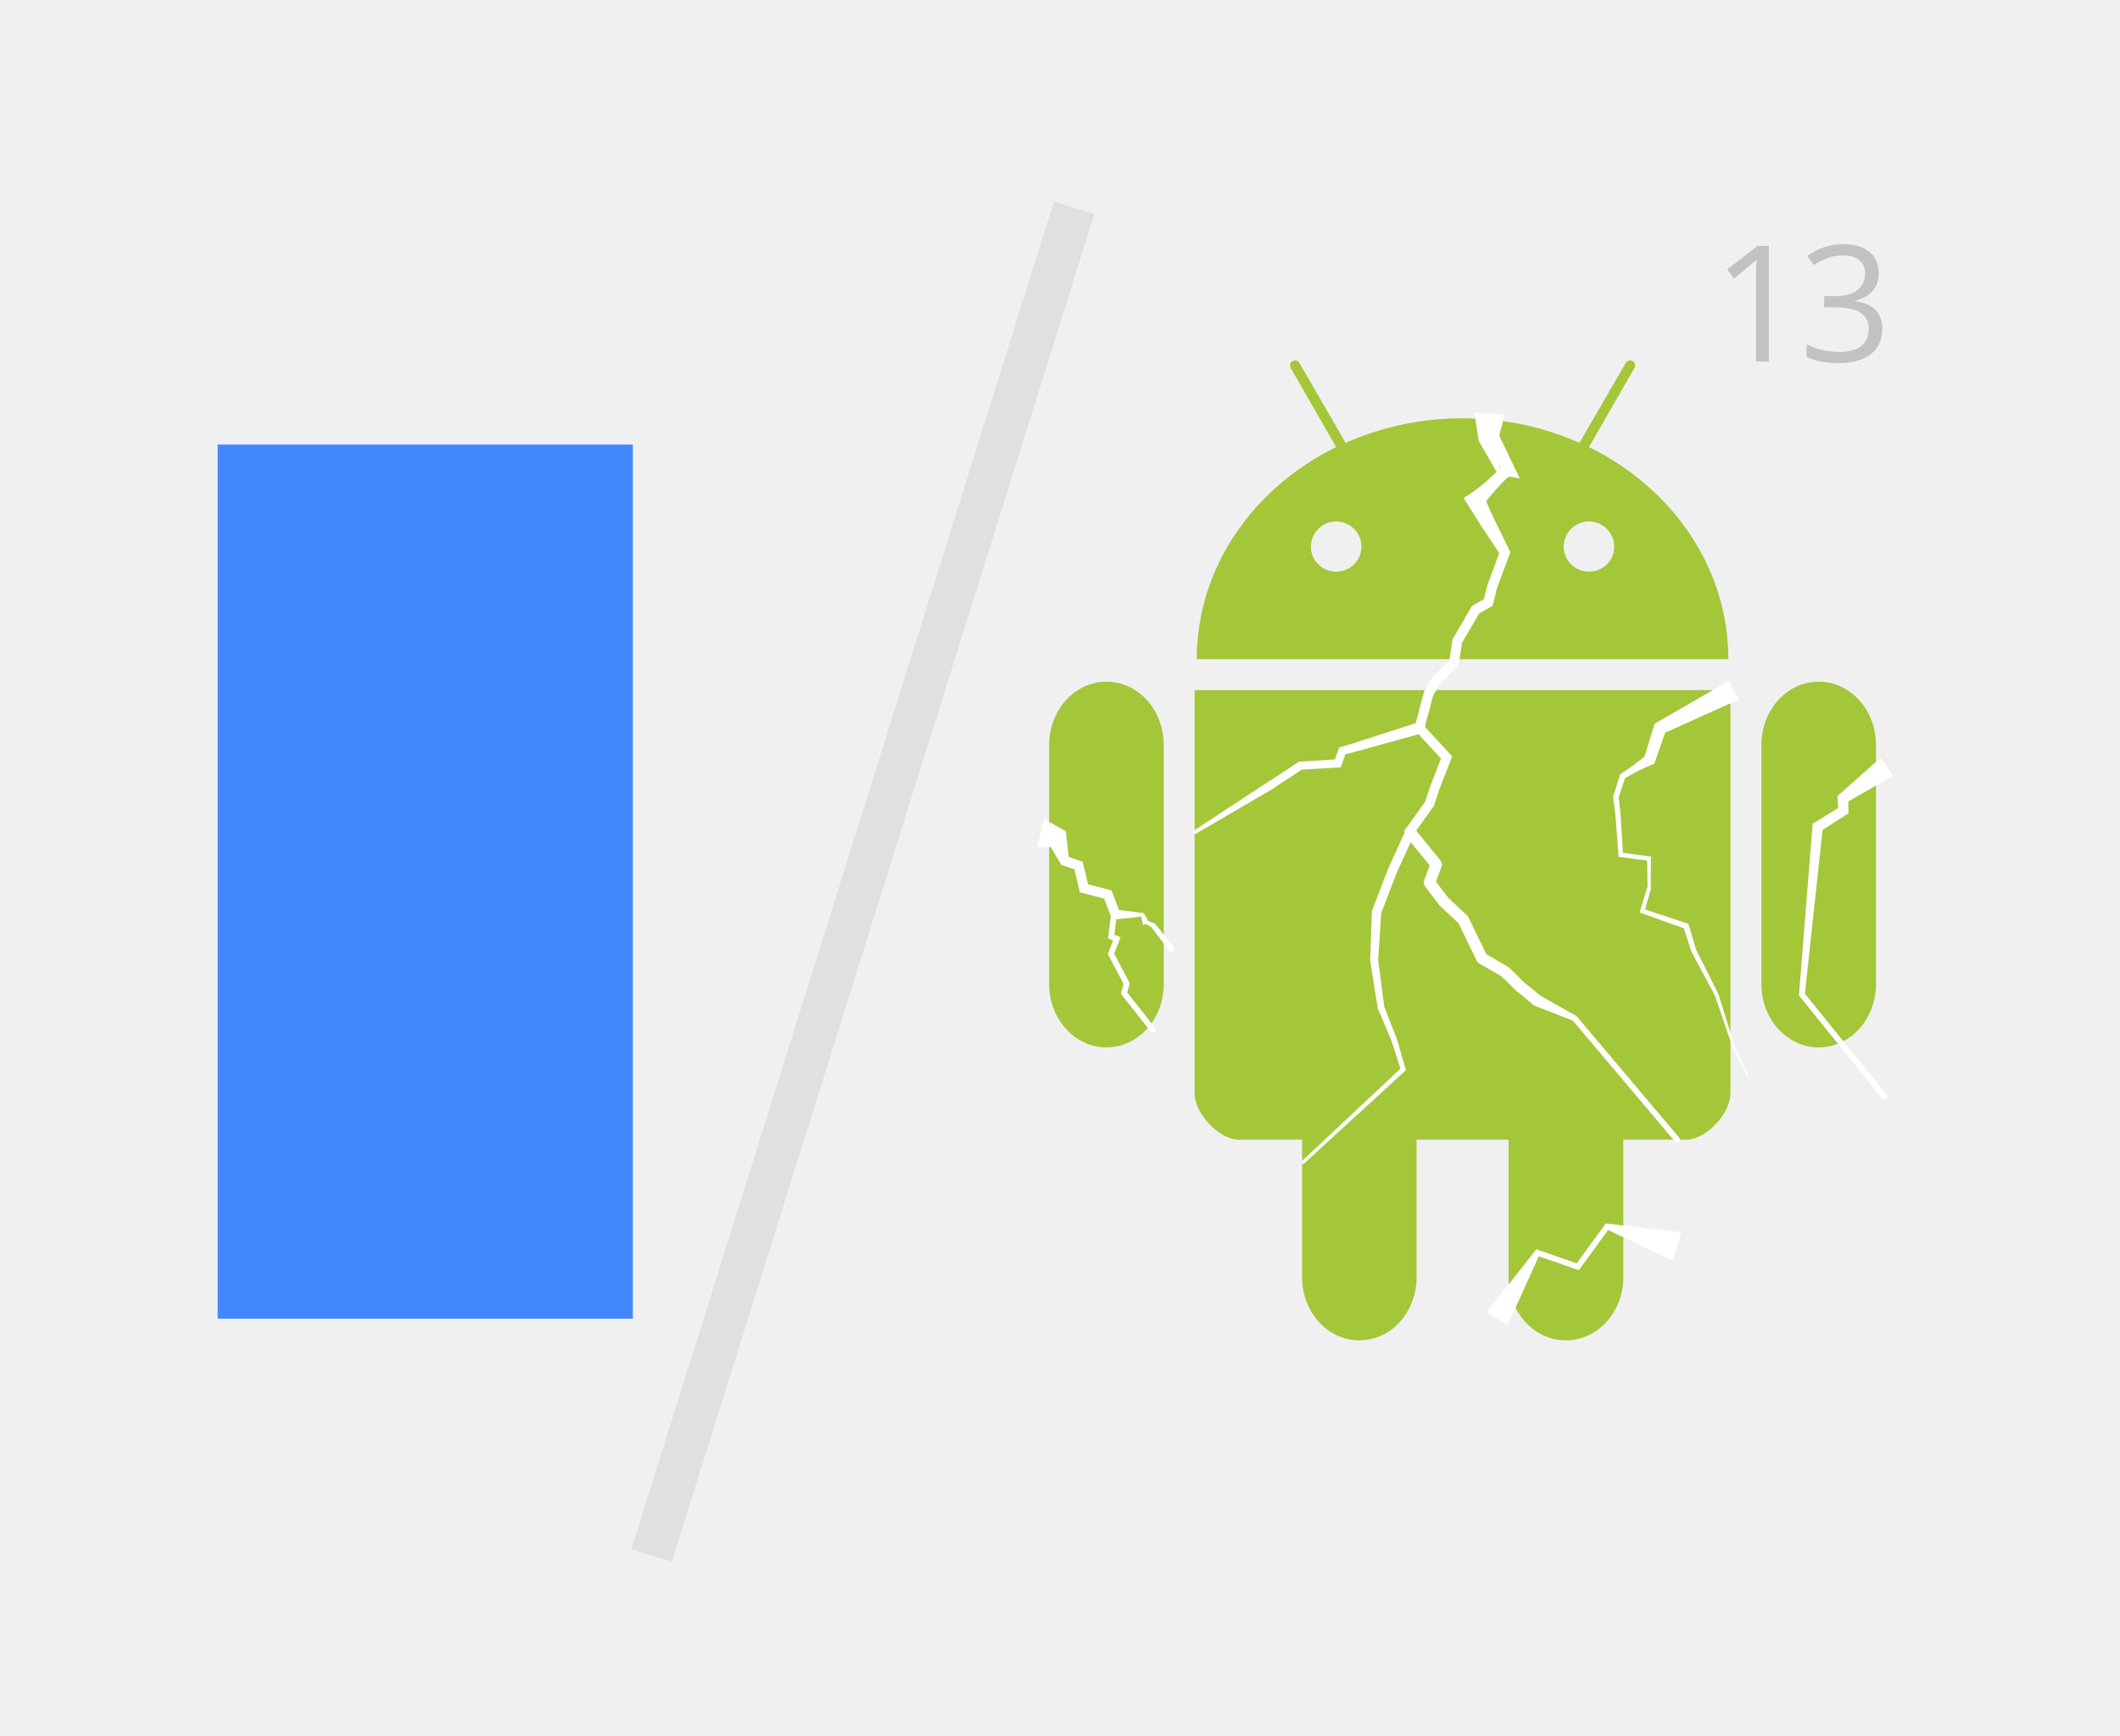
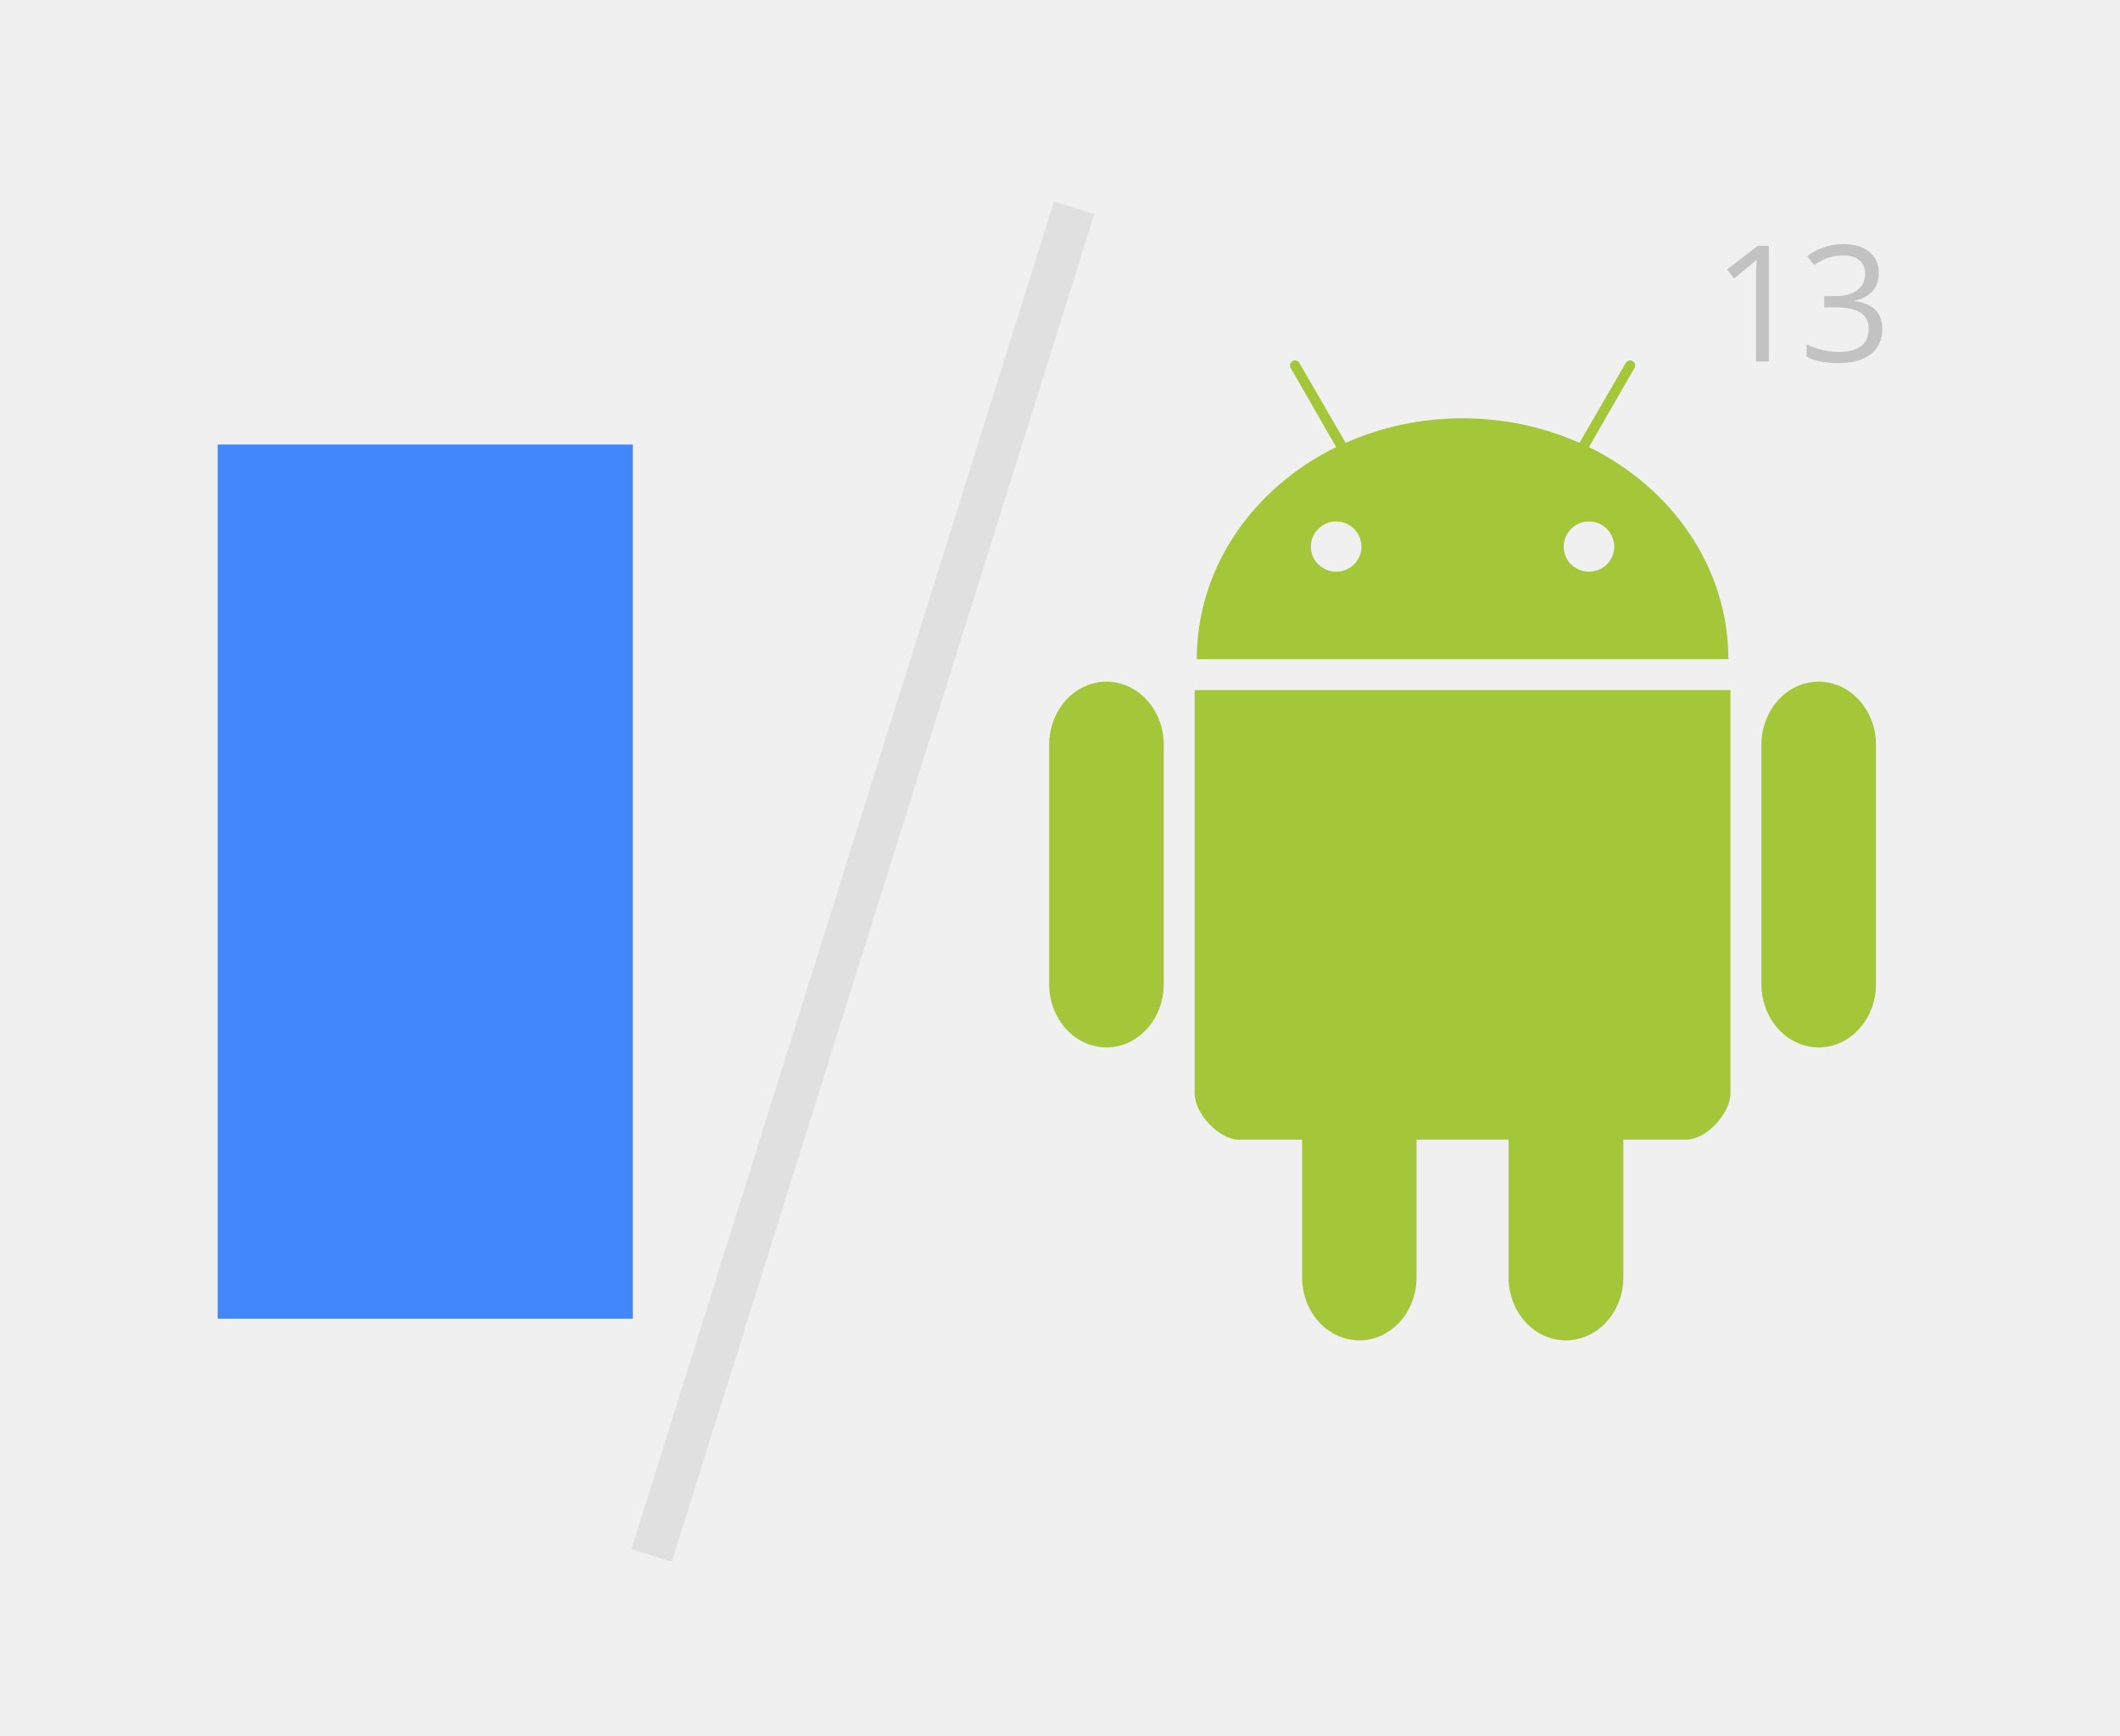
<svg xmlns="http://www.w3.org/2000/svg" version="1.1" id="pinata" x="0px" y="0px" width="367.86px" height="301.16px" viewBox="0 0 367.86 301.16" enable-background="new 0 0 367.86 301.16" xml:space="preserve">
  <g id="cracked" opacity="0">
    <path id="part-18" fill="#A4C639" d="M319.602,143.027l1.863,0.287l7.31-1.067l4.674-1.676l0.189-0.068l0.155,0.046l2.434,0.723   l0.921-0.333c0.151-5.636-3.687-10.478-8.866-11.017c-5.459-0.568-10.453,3.849-11.08,9.873l-0.222,2.135l0.708,0.296   L319.602,143.027z" />
    <path id="part-17" fill="#A4C639" d="M336.256,142.324l-0.157-0.047l-2.397-0.712l-4.363,2.313l-0.021,0.012l-0.143,0.042   l-7.393,2.192l-0.039,0.011l-0.332,0.021l-2.338,0.142l-0.025,0.002l-0.373-0.069l-1.57-0.29l-0.562,0.199l-3.637,34.95   c-0.626,6.021,3.352,11.375,8.811,11.943c1.043,0.108,2.069,0.032,3.051-0.199l-5.839-8.991l-0.108-0.168l0.037-0.203l5.33-28.732   l0.082-0.438l0.406-0.197l4.282-2.078l0.062-1.635l0.016-0.424l0.453-0.325l7.347-5.266l0.245-2.351l-0.666,0.241L336.256,142.324z   " />
    <path id="part-16" fill="#A4C639" d="M186.694,180.979l-2.883-5.074l0.943-2.62l-0.994-0.369l0.268-2.958l-0.187,0.025   l-0.251-0.598l-1.269-3.02l-3.738-0.851l-0.497-0.113l-0.134-0.491l-0.946-3.46l-2.035-0.63l-0.272-0.085l-0.273-0.433l-1.64-2.592   l-0.325,0.013l0.743,23.783c0.189,6.051,4.85,10.819,10.337,10.649c2.98-0.094,5.62-1.633,7.387-3.984l-4.637-5.528   L186.694,180.979z" />
    <path id="part-15" fill="#A4C639" d="M278.182,240.556l-0.219,0.299l-0.35-0.121l-6.605-2.286l-3.902,8.635   c1.655,3.537,5.214,5.952,9.078,5.952c5.506,0,10.246-4.894,10.246-10.967v-6.773l-3.173-1.4L278.182,240.556z" />
    <path id="part-14" fill="#A4C639" d="M226.838,212.178l0.125-0.098l0.467-0.236v0.193l13.08-11.667l-1.486-4.888l-2.225-5.608   l-0.05-0.059l-0.023-0.078l-1.05-8.257l-0.011-0.059l0.003-0.077l0.588-8.376l0.009-0.125l0.052-0.125l3.041-7.192   c0.18-0.389,0.301-0.609,0.453-0.923l0.436-0.873l0.871-1.748l1.242-2.488c-0.021-0.324,0.098-0.651,0.375-0.862   c0.023-0.017,0.05-0.02,0.072-0.034l0.055-0.108l0.035-0.07l0.047-0.063l3.179-4.158l0.696-1.895l0.185-0.504l0.108-0.289   l0.105-0.246l0.418-0.986l1.469-3.467l-3.744-4.33l-6.34,1.525l-3.393,0.816l-1.695,0.408c-0.318,0.08-0.578,0.127-0.871,0.191   l-0.497,0.107l-0.723,1.8l-0.173,0.432l-0.465,0.013l-6.324,0.174l-4.795,2.943c-0.035,0.032-0.062,0.07-0.105,0.097   c-0.009,0.007-0.021,0.014-0.032,0.02l-13.821,7.464c-0.156,0.085-0.351,0.027-0.436-0.129c-0.027-0.052-0.02-0.107-0.018-0.162   l-1.498,45.288c-0.114,3.471,4.23,7.951,7.699,8.065l11.033,0.365l-0.127,3.842L226.838,212.178z" />
    <path id="part-13" fill="#A4C639" d="M295.202,140.562l-0.15,0.433l-0.275,0.107c-1.682,0.659-3.254,1.496-4.791,2.388   c-0.385,1.111-0.747,2.229-1.121,3.345l0.279,2.387l0.036,0.312l0.018,0.181l0.009,0.157l0.039,0.626l0.077,1.254l0.288,4.69   l4.627,0.621l0.33,0.044l0.389,0.332l0.475,4.859v0.06l-0.4,0.06l-1.332,3.884l7.111,2.379l0.205,0.08l0.055,0.244l1.255,4.276   l3.838,7.632l0.013,0.028l0.22,0.021l2.036,5.822v-56.162l-11.283,4.983L295.202,140.562z" />
    <path id="part-12" fill="#A4C639" d="M286.717,77.664l7.92-13.576c0,0,0.377-0.636-0.336-1.045   c-0.711-0.411-1.188,0.337-1.188,0.337l-8.043,13.916c-4.114-1.832-8.577-3.106-13.268-3.756l-0.668,2.508l2.576,5.364l1.021,2.125   l-1.303-0.302c-0.281-0.065-0.477-0.044-0.643,0.007c-0.17,0.047-0.293,0.143-0.4,0.254l-0.646,0.661   c-0.438,0.435-0.844,0.901-1.264,1.354c-0.406,0.468-0.811,0.935-1.197,1.422c-0.141,0.186-0.281,0.37-0.422,0.555l0.669,1.452   l0.54,1.174l0.258,0.559l0.284,0.58l2.274,4.64l0.193,0.393l-0.131,0.351l-2.209,5.926l-0.648,2.662l-0.09,0.366l-0.326,0.185   l-2.008,1.136l-2.986,5.14l-0.297,2.031h46.523C310.905,98.08,301.133,84.738,286.717,77.664z M286.717,99.663   c-2.416,0-4.387-1.912-4.387-4.326c0-2.417,1.971-4.386,4.387-4.386c2.418,0,4.387,1.969,4.387,4.386   C291.104,97.751,289.135,99.663,286.717,99.663z" />
    <path id="part-11" fill="#A4C639" d="M193.288,171.041c-0.109-0.055-0.221-0.106-0.336-0.151c-0.11-0.052-0.222-0.103-0.413,0.018   l-0.181,0.114l-0.088-0.395l-0.25-1.113l-4.475,0.478l-0.058,0.006l6.546,18.05c1.359-1.871,2.396-4.234,2.396-6.81v-6.974   l-2.421-2.902C193.846,171.241,193.465,171.129,193.288,171.041z" />
    <path id="part-10" fill="#A4C639" d="M242.895,111.41l0.018-0.164l0.077-0.148l0.515-0.974l-7.18-11.697l-1.093-1.184   c-0.239-0.004-0.479-0.013-0.72-0.019l-0.193-0.005l-0.168-0.146l-5.23-4.523l-0.178,0.212l-0.52,0.62l-0.484-0.45l-1.207-1.117   l-4.648-0.746l-0.812-0.13l0.373-0.817l1.018-2.222l0.111-0.148l2.682-3.659l-0.659-6.912c-0.549,0.248-1.099,0.494-1.635,0.76   l-8.622-13.536c0,0-0.479-0.68-1.176-0.242c-0.698,0.438-0.311,1.16-0.311,1.16l8.478,12.999   c-14.104,7.673-23.306,21.379-22.631,37.364l43.942-1.856L242.895,111.41z M222.26,100.344c-2.414,0.102-4.464-1.726-4.566-4.138   c-0.102-2.415,1.783-4.465,4.198-4.567c2.415-0.102,4.466,1.782,4.567,4.197C226.561,98.248,224.675,100.241,222.26,100.344z" />
    <path id="part-9" fill="#A4C639" d="M228.381,85.19l-0.43,0.367l-4.042,3.44l0.112-0.148l-0.893,1.144l3.795,0.59l0.189,0.03   l0.145,0.132l0.598,0.549l0.145-0.5l0.398-1.374l1.076,1.137l5.288,5.587c0.241,0.003,0.484,0.002,0.726,0.017l0.253,0.015   l0.142,0.169l1.217,1.447l0.041,0.047l0.018,0.033l6.5,11.956l2.275-4.312l0.109-0.206l0.199-0.124l1.834-1.146l0.469-2.372   l0.01-0.051l0.016-0.049l1.824-5.641l-2.814-3.859l-0.381-0.523l-0.385-0.555l-0.736-1.062l-1.471-2.125l-0.807-1.164l1.003-0.697   c0.519-0.36,0.991-0.762,1.477-1.152c0.476-0.401,0.931-0.82,1.384-1.238c0.44-0.436,0.895-0.855,1.316-1.306l0.357-0.37   l-3.238-5.109l-0.092-0.145l-0.152-0.783l-0.594-3.056c-0.734-0.001-1.471,0.005-2.213,0.036   c-5.277,0.223-10.307,1.258-14.965,2.944l0.273,8.654L228.381,85.19z" />
    <path id="part-8" fill="#A4C639" d="M209.625,152.791l12.078-10.044c0.035-0.03,0.078-0.042,0.117-0.063l4.467-3.732l0.146-0.122   l0.186-0.032l5.96-1.043l0.433-1.801l0.084-0.348l0.344-0.145l0.804-0.338c0.259-0.113,0.556-0.229,0.784-0.336l1.592-0.718   l3.18-1.434l6.009-2.71l0.792-5.416l0.018-0.111l0.043-0.102l0.209-0.488l-40.135,4.54l2.787,24.634   C209.534,152.909,209.565,152.84,209.625,152.791z" />
    <path id="part-7" fill="#A4C639" d="M297.508,175.643l-0.016-0.03l-0.014-0.043l-1.307-4.029l-3.748-1.339l0.146,1.232   l-10.914-0.486l0.285-0.067l-2.635,0.497l-0.315,0.06l-0.097-0.019l-4.662-0.894l-0.102-0.02l-0.048-0.022l-2.406-1.09   c-0.72,0.444-1.426,0.907-2.122,1.382c-0.791,0.538-1.559,1.104-2.338,1.654c-1.162,1.059-2.336,2.104-3.486,3.174   c-0.328,0.304-0.646,0.621-0.972,0.928l2.968,1.737c0.072,0.042,0.139,0.094,0.197,0.152l2.539,2.509l2.856,2.317l6.116,3.462   l0.037,0.021c0.051,0.028,0.094,0.066,0.129,0.107l17.79,21.093c0.028,0.034,0.043,0.151,0.062,0.151h1.145   c3.471,0,7.832-4.415,7.832-7.888v-9.867l-2.652-7.129L297.508,175.643z" />
    <path id="part-6" fill="#A4C639" d="M266.94,172.112l0.002-0.002l0.014-0.012c0.734-0.613,1.48-1.211,2.205-1.837   c0.724-0.626,1.443-1.258,2.137-1.925l0.203-0.196l0.338,0.123l2.643,0.968l4.385,0.506l2.207-1.242l0.285-0.067l7.953-2.299   l0.568-1.879l-0.073-4.465l-4.626-0.599l-0.319-0.042l-0.024-0.325l-0.385-5.009l-0.096-1.252l-0.049-0.626l-0.012-0.156   l-0.016-0.132l-0.041-0.311l-0.328-2.49l-0.014-0.1l0.033-0.105c0.379-1.219,0.775-2.432,1.143-3.655l0.051-0.169l0.168-0.109   c1.412-0.919,2.791-1.893,4.082-3.008l1.609-5.254l0.121-0.396l0.43-0.208l10.051-5.759h-48.23l-0.691,1.169l-1.398,5.241   c0.002,0.006,0.008,0,0.01,0.006c0.015,0.045,0.008,0.086,0.016,0.131l4.332,4.703l0.355,0.383l-0.189,0.487l-1.549,3.997   l-0.388,0.999l-0.097,0.25l-0.072,0.216l-0.168,0.509l-0.676,2.034l-0.041,0.12l-0.072,0.102l-2.984,4.168l4.24,5.227   c0.223,0.273,0.284,0.643,0.164,0.973l-0.974,2.664l2.103,2.775l3.303,3.09c0.09,0.084,0.162,0.184,0.217,0.293l3.118,6.418   l0.548,0.32c0.354-0.326,0.716-0.643,1.065-0.973C264.675,174.305,265.801,173.201,266.94,172.112z" />
    <path id="part-5" fill="#A4C639" d="M175.049,150.699l1.23,0.547l0.1,0.492l0.801,3.954l2.02,0.512l0.451,0.114l0.146,0.443   l1.113,3.363l3.705,0.641l0.43,0.072l0.191,0.395l1.396,2.891l4.117,0.17l0.176,0.008l0.117,0.157l0.816,1.089l-0.291-0.257   c0.049,0.219,0.164,0.262,0.279,0.303c0.113,0.05,0.229,0.093,0.345,0.134c0.232,0.078,0.472,0.137,0.724,0.162l0.068,0.008   l0.1,0.104l1.718,1.796l-2.757-32.874c-0.507-6.035-5.412-10.552-10.883-10.093c-5.469,0.458-9.554,5.729-9.047,11.764   l1.115,13.302L175.049,150.699z" />
    <path id="part-4" fill="#A4C639" d="M255.075,212.494l0.053-0.097c0.932-1.855,1.891-3.694,2.803-5.561l0.391-2.131l0.01-0.062   l0.031-0.055l0.522-0.97l0.285-5.023c-0.004-1.707,0.261-3.414,0.261-5.122v-0.077l-0.23-0.109c0.276-0.792,0.393-1.6,0.588-2.421   l-1.393-1.077l-0.57-0.438l0.591-1.206l1.194-2.389l-1.967-1.15c-0.171-0.101-0.311-0.248-0.396-0.426l-3.17-6.524l-3.23-3.021   c-0.042-0.039-0.08-0.081-0.115-0.127l-2.482-3.278c-0.206-0.271-0.26-0.627-0.143-0.946l0.965-2.644l-3.281-4.045l-2.348,5.104   l-2.77,7.168l-0.536,8.187l1.065,8.113l2.173,5.534l0.011,0.028l0.005,0.016l1.483,5.161l0.072,0.254l-0.188,0.173l-9.456,8.665   l3.494,2.805l0.613,0.491l0.048,0.457l0.684,6.476l0.214-0.607l0.557,0.487l2.734,2.403l2.006,0.292l0.213,0.031l0.339,0.176   l1.228,1.438V215.08h7.832l-0.181-2.474L255.075,212.494z" />
    <path id="part-3" fill="#A4C639" d="M246.515,227.495l-0.032-0.044l-1.189-1.69l-1.939-0.282l-0.146-0.021l-0.111-0.098   l-2.291-2.013l-0.455,1.291l-0.463,1.311l-0.496-1.364l-2.689-7.392l-4.488-2.366l-4.872,4.662l0.089-0.137v19.716   c0,6.073,4.494,10.967,9.999,10.967c5.507,0,10.001-4.894,10.001-10.967v-11.129l-0.659-0.406L246.515,227.495z" />
    <path id="part-2" fill="#A4C639" d="M267.424,192.013c-0.008-0.003-0.014-0.006-0.021-0.009l-0.089-0.035   c-0.065-0.025-0.112-0.072-0.169-0.109c-0.01-0.008-0.021-0.01-0.031-0.018l-0.016-0.014c-0.053-0.038-0.105-0.073-0.148-0.12   l-2.82-2.293l-1.439-1.419l-1.523,1.571l0.113,0.6l0.119,0.633l-0.061,0.1c-0.533,0.875-0.984,1.783-1.4,2.705   c-0.067,1.668-0.092,3.337-0.139,5.005l-0.117,5.12l-0.002,0.101l-0.047,0.085l-0.543,1l-0.396,2.125l-0.01,0.056l-0.025,0.048   c-0.928,1.851-1.807,3.765-2.711,5.626l-0.196,2.311h7.679v23.987c0,0.315-0.196,0.625-0.172,0.934l4.166-5.435l0.205-0.328   l0.306,0.115l6.671,2.313l4.876-6.692l0.164-0.23l0.588,0.045l3.196,0.355V215.08h7.754l-17.262-20.468L267.424,192.013z" />
    <path id="part-1" fill="#A4C639" d="M332.733,156.102l0.004,0.508l-0.41,0.262l-4.076,2.604l-3.068,28.41l7.008,8.405   c3.533-1.69,6.24-5.555,6.24-10.053v-34.744l-5.49,3.045L332.733,156.102z" />
  </g>
  <g id="letter-o">
    <path id="head" fill="#A4C639" d="M223.93,63.801l7.92,13.769c-14.416,7.071-24.188,20.917-24.188,36.799h46.121h46.121   c0-15.882-9.771-29.726-24.188-36.799l7.92-13.769c0,0,0.377-0.731-0.336-1.141c-0.711-0.411-1.188,0.289-1.188,0.289   l-8.043,13.892c-6.123-2.727-13.006-4.265-20.287-4.265s-14.166,1.538-20.287,4.265l-8.043-13.892c0,0-0.449-0.7-1.166-0.293   C223.573,63.065,223.93,63.801,223.93,63.801L223.93,63.801z M231.85,90.473c2.418,0,4.387,1.969,4.387,4.386   c0,2.414-1.969,4.326-4.387,4.326c-2.416,0-4.387-1.912-4.387-4.326C227.463,92.441,229.434,90.473,231.85,90.473z M275.717,90.473   c2.418,0,4.387,1.969,4.387,4.386c0,2.414-1.969,4.326-4.387,4.326c-2.416,0-4.387-1.912-4.387-4.326   C271.331,92.441,273.301,90.473,275.717,90.473z" />
    <path id="body" fill="#A4C639" d="M207.293,119.737v69.977c0,3.473,4.197,8.018,7.668,8.018h10.977v23.857   c0,6.073,4.424,10.967,9.93,10.967s9.932-4.894,9.932-10.967v-23.857h15.961v23.857c0,6.073,4.426,10.967,9.932,10.967   s9.992-4.894,9.992-10.967v-23.857h10.914c3.471,0,7.668-4.545,7.668-8.018v-69.977H207.293L207.293,119.737z" />
    <path id="left-arm" fill="#A4C639" d="M191.993,118.273L191.993,118.273c5.488,0,9.939,4.91,9.939,10.967v41.519   c0,6.054-4.451,10.966-9.939,10.966l0,0c-5.49,0-9.941-4.912-9.941-10.966V129.24C182.052,123.184,186.502,118.273,191.993,118.273   z" />
    <path id="right-arm" fill="#A4C639" d="M315.577,118.273L315.577,118.273c5.492,0,9.941,4.91,9.941,10.967v41.519   c0,6.054-4.449,10.967-9.941,10.967l0,0c-5.488,0-9.938-4.913-9.938-10.967V129.24   C305.639,123.184,310.088,118.273,315.577,118.273z" />
-     <g id="crack-1">
+     <g opacity="0" id="crack-1">
      <path fill="#FFFFFF" d="M261.108,71.917l-1.06,3.981l-0.204-0.937l2.868,5.972l1.018,2.119l-1.3-0.295    c-0.279-0.063-0.476-0.043-0.642,0.009c-0.171,0.046-0.293,0.142-0.401,0.252l-0.646,0.662c-0.438,0.435-0.844,0.901-1.265,1.353    c-0.405,0.468-0.811,0.935-1.196,1.422c-0.377,0.497-0.764,0.982-1.108,1.511l0.274-1.851l1.081,2.347l0.54,1.173l0.258,0.559    l0.284,0.58l2.275,4.64l0.192,0.392l-0.131,0.351l-2.227,5.972l0.03-0.098l-0.66,2.714L259,105.11l-0.327,0.185l-2.211,1.25    l0.321-0.317l-3.188,5.445l0.108-0.307l-0.572,3.828l-0.043,0.288l-0.208,0.201l-3.079,2.991l0.146-0.188l-1.34,2.34l0.084-0.205    l-1.572,5.915l-0.195-0.79l4.698,5.102l0.354,0.385l-0.188,0.487l-1.549,3.998l-0.387,1l-0.097,0.25l-0.072,0.216l-0.169,0.508    l-0.677,2.034l-0.04,0.12l-0.073,0.102l-3.12,4.359l0.079-0.135l-3.241,7.048l-2.815,7.285l0.054-0.251l-0.548,8.378l-0.007-0.135    l1.083,8.252l-0.037-0.136l2.202,5.608l0.012,0.028l0.004,0.016l1.484,5.161l0.072,0.254l-0.188,0.173l-17.632,16.155    l-0.377-0.408l17.442-16.357l-0.115,0.425l-1.629-5.117l0.016,0.044l-2.36-5.544l-0.024-0.058l-0.013-0.078l-1.315-8.218    l-0.01-0.059l0.003-0.078l0.312-8.391l0.005-0.124l0.049-0.127l2.802-7.289c0.166-0.395,0.279-0.619,0.422-0.937l0.406-0.887    l0.813-1.775l1.627-3.55l0.032-0.071l0.047-0.065l3.112-4.365l-0.113,0.221l0.673-2.035l0.168-0.509l0.1-0.292l0.096-0.25l0.386-1    l1.542-4.001l0.166,0.872l-4.708-5.093l-0.314-0.34l0.119-0.45l1.561-5.917l0.028-0.107l0.056-0.098l1.336-2.343l0.06-0.104    l0.086-0.084l3.074-2.997l-0.25,0.489l0.566-3.83l0.024-0.164l0.084-0.145l3.178-5.451l0.117-0.201l0.204-0.116l2.208-1.254    l-0.416,0.551l0.656-2.715l0.012-0.049l0.019-0.049l2.215-5.976l0.062,0.743l-2.864-4.301l-0.358-0.538l-0.362-0.572l-0.689-1.092    l-1.38-2.184l-0.757-1.198l1.03-0.653c0.533-0.338,1.023-0.72,1.524-1.09c0.492-0.38,0.964-0.78,1.437-1.179    c0.457-0.415,0.929-0.815,1.368-1.248l0.67-0.639c0.111-0.106,0.208-0.227,0.257-0.398c0.054-0.165,0.076-0.361,0.017-0.642    l-0.282,1.824l-3.307-5.741l-0.086-0.149L256.46,75.7l-0.614-4.074L261.108,71.917z" />
    </g>
-     <polyline id="crack-2" fill="none" stroke="#FFFFFF" stroke-width="2" stroke-linecap="round" stroke-linejoin="round" stroke-miterlimit="10" points="   244.688,144.405 249.206,149.973 248.045,153.148 250.528,156.427 253.893,159.575 257.145,166.266 261.221,168.652    263.76,171.161 266.745,173.588  " />
-     <g id="crack-3">
+     <polyline opacity="0" id="crack-2" fill="none" stroke="#FFFFFF" stroke-width="2" stroke-linecap="round" stroke-linejoin="round" stroke-miterlimit="10" points="   244.688,144.405 249.206,149.973 248.045,153.148 250.528,156.427 253.893,159.575 257.145,166.266 261.221,168.652    263.76,171.161 266.745,173.588  " />
+     <g opacity="0" id="crack-3">
      <path fill="#FFFFFF" d="M267.175,172.686l6.262,3.544l0.036,0.021c0.051,0.028,0.095,0.066,0.13,0.107l17.789,21.053    c0.178,0.21,0.151,0.524-0.059,0.701c-0.21,0.178-0.524,0.151-0.701-0.059L272.843,177l0.166,0.128l-6.695-2.638    c-0.515-0.203-0.769-0.785-0.565-1.3c0.203-0.516,0.785-0.769,1.301-0.565C267.091,172.642,267.136,172.664,267.175,172.686z" />
    </g>
-     <g id="crack-6">
+     <g opacity="0" id="crack-6">
      <path fill="#FFFFFF" d="M246.587,127.278l-6.726,1.855l-3.363,0.928l-1.682,0.464c-0.315,0.091-0.573,0.146-0.862,0.221    l-0.847,0.21l0.48-0.441l-0.791,2.176l-0.159,0.437l-0.464,0.028l-6.504,0.395l0.348-0.116l-4.984,3.291    c-0.327,0.215-0.767,0.125-0.981-0.201c-0.216-0.326-0.126-0.766,0.2-0.981l4.984-3.291l0.158-0.104l0.189-0.012l6.504-0.395    l-0.623,0.465l0.791-2.176l0.123-0.337l0.357-0.105l0.837-0.246c0.271-0.082,0.577-0.164,0.817-0.246l1.66-0.534l3.321-1.067    l6.643-2.135c0.526-0.169,1.089,0.12,1.259,0.646c0.169,0.526-0.121,1.089-0.646,1.258    C246.616,127.271,246.599,127.275,246.587,127.278z" />
    </g>
-     <g id="crack-7">
+     <g opacity="0" id="crack-7">
      <path fill="#FFFFFF" d="M221.03,136.761l-13.567,7.917c-0.153,0.089-0.35,0.038-0.439-0.116c-0.086-0.148-0.04-0.337,0.102-0.43    l13.132-8.622c0.339-0.223,0.795-0.128,1.018,0.211c0.224,0.339,0.129,0.795-0.211,1.018    C221.053,136.747,221.041,136.754,221.03,136.761z" />
    </g>
-     <g id="crack-5">
+     <g opacity="0" id="crack-5">
      <path fill="#FFFFFF" d="M301.715,121.372l-13.169,5.929l0.55-0.644l-1.895,5.427l-0.151,0.433l-0.274,0.108    c-1.737,0.682-3.359,1.55-4.945,2.475l0.218-0.278c-0.419,1.206-0.81,2.421-1.216,3.631l0.02-0.205l0.291,2.495l0.037,0.312    l0.018,0.181l0.009,0.157l0.039,0.627l0.076,1.253l0.308,5.014l-0.345-0.367l4.952,0.665l0.329,0.044l-0.11,0.332l-0.025,4.859    v0.06l0.1,0.06l-1.196,4.246l-0.228-0.501l7.614,2.518l0.249,0.08l0.076,0.244l1.275,4.304l-0.029-0.072l3.866,7.678l0.014,0.027    l0.007,0.021l2.766,8.843l-0.01-0.025l2.474,5.299l-0.236,0.113l-2.612-5.231l-0.005-0.011l-0.005-0.016l-2.996-8.767l0.021,0.049    l-4.064-7.573l-0.016-0.03l-0.015-0.043l-1.385-4.269l0.314,0.324l-7.538-2.693l-0.369-0.132l0.111-0.369l1.284-4.238    l-0.017,0.119l-0.08-4.859l0.335,0.376l-4.954-0.642l-0.32-0.042l-0.024-0.326l-0.385-5.008l-0.096-1.252l-0.048-0.626    l-0.012-0.156l-0.016-0.131l-0.041-0.311l-0.329-2.49l-0.014-0.1l0.033-0.105c0.38-1.218,0.775-2.432,1.144-3.655l0.051-0.169    l0.168-0.109c1.539-1.002,3.043-2.061,4.433-3.306l-0.426,0.54l1.684-5.497l0.121-0.396l0.429-0.248l12.509-7.217L301.715,121.372    z" />
    </g>
-     <g id="crack-8">
+     <g opacity="0" id="crack-8">
      <path fill="#FFFFFF" d="M181.163,142.13l2.582,1.413l1.181,0.646l0.058,0.5l0.512,4.373l-0.528-0.533l2.454,0.846l0.44,0.152    l0.109,0.453l0.946,3.94l-0.611-0.624l4.132,1.076l0.424,0.11l0.156,0.408l1.33,3.467l-0.786-0.546l4.694,0.59l0.174,0.022    l0.104,0.166l0.723,1.152l-0.269-0.28c0.031,0.224,0.143,0.276,0.254,0.327c0.108,0.059,0.219,0.11,0.331,0.16    c0.226,0.098,0.459,0.176,0.708,0.223l0.067,0.013l0.092,0.113l3.479,4.311l-0.811,0.635l-3.351-4.41l0.158,0.126    c-0.196-0.16-0.407-0.288-0.627-0.397c-0.11-0.054-0.222-0.105-0.336-0.15c-0.111-0.052-0.223-0.103-0.414,0.018l-0.18,0.113    l-0.089-0.394l-0.299-1.326l0.278,0.188l-4.704,0.502l-0.554,0.059l-0.232-0.604l-1.33-3.467l0.579,0.519l-4.132-1.076    l-0.494-0.129l-0.119-0.496l-0.946-3.94l0.549,0.605l-2.454-0.846l-0.27-0.093l-0.259-0.44l-2.235-3.793l1.238,1.146l-2.943,0.022    L181.163,142.13z" />
    </g>
-     <polyline id="crack-9" fill="none" stroke="#FFFFFF" stroke-miterlimit="10" points="193.261,158.873 192.819,162.5 193.801,162.9    192.776,165.489 195.5,170.652 195.044,172.303 200.325,179.012  " />
-     <g id="crack-10">
+     <polyline opacity="0" id="crack-9" fill="none" stroke="#FFFFFF" stroke-miterlimit="10" points="193.261,158.873 192.819,162.5 193.801,162.9    192.776,165.489 195.5,170.652 195.044,172.303 200.325,179.012  " />
+     <g opacity="0" id="crack-10">
      <polygon fill="#FFFFFF" points="328.503,134.569 320.333,139.285 320.722,138.491 320.734,140.623 320.736,141.131     320.327,141.393 315.877,144.233 316.297,143.552 313.161,172.605 313.051,172.244 327.616,190.266 326.838,190.895     312.274,172.873 312.148,172.718 312.165,172.512 314.493,143.382 314.529,142.938 314.913,142.7 319.397,139.916 318.99,140.686     318.849,138.558 318.821,138.134 319.238,137.764 326.294,131.505   " />
    </g>
-     <g id="crack-11">
+     <g opacity="0" id="crack-11">
      <polygon fill="#FFFFFF" points="290.303,218.747 278.74,213.271 279.282,213.086 274.182,220.077 273.963,220.376     273.614,220.255 266.582,217.82 267.172,217.607 261.616,229.901 257.975,227.692 266.317,217.088 266.576,216.76     266.909,216.875 273.941,219.31 273.374,219.487 278.474,212.496 278.643,212.266 279.017,212.311 291.721,213.825   " />
    </g>
  </g>
  <rect id="letter-i" x="37.768" y="77.131" fill="#4387FD" width="72.042" height="151.666" />
  <rect id="slash" x="146.049" y="30.436" transform="matrix(0.9542 0.2992 -0.2992 0.9542 52.6297 -37.7913)" fill="#E0E0E0" width="7.343" height="245.055" />
  <text transform="matrix(1 0 0 1 297.1118 62.7188)" fill="#C2C2C2" font-family="'OpenSans'" font-size="28.114" letter-spacing="-1">13</text>
</svg>
